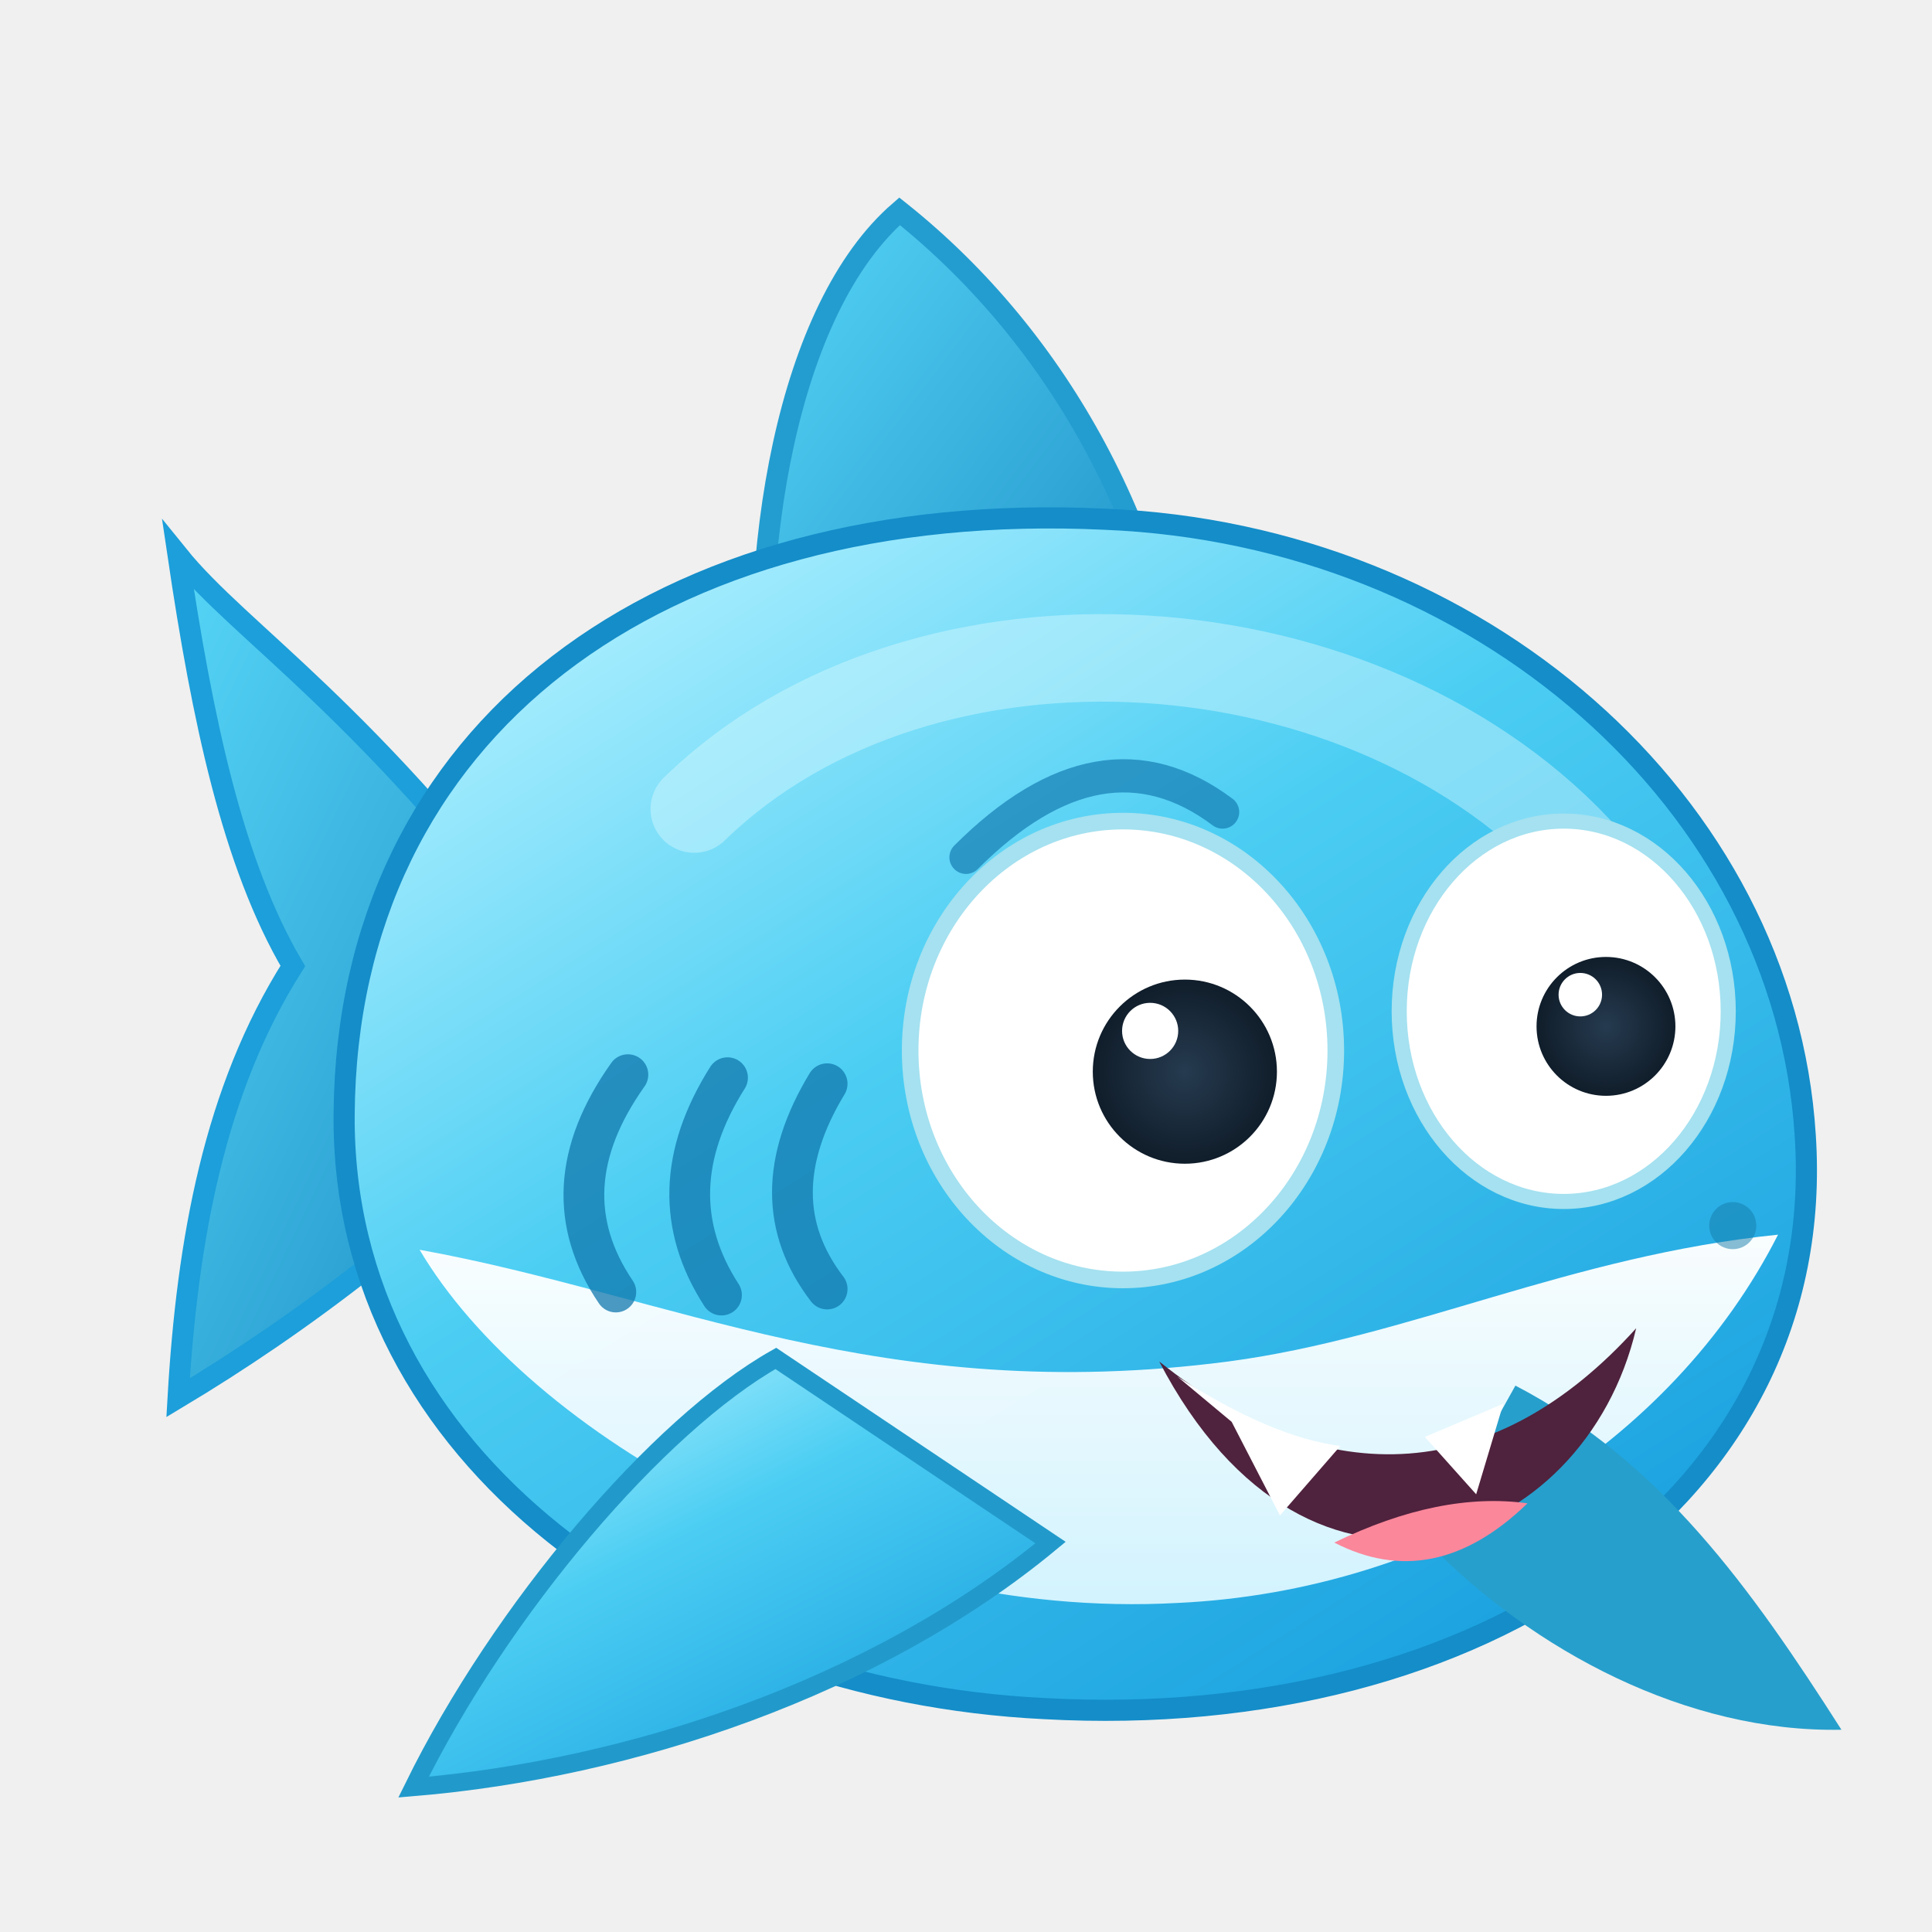
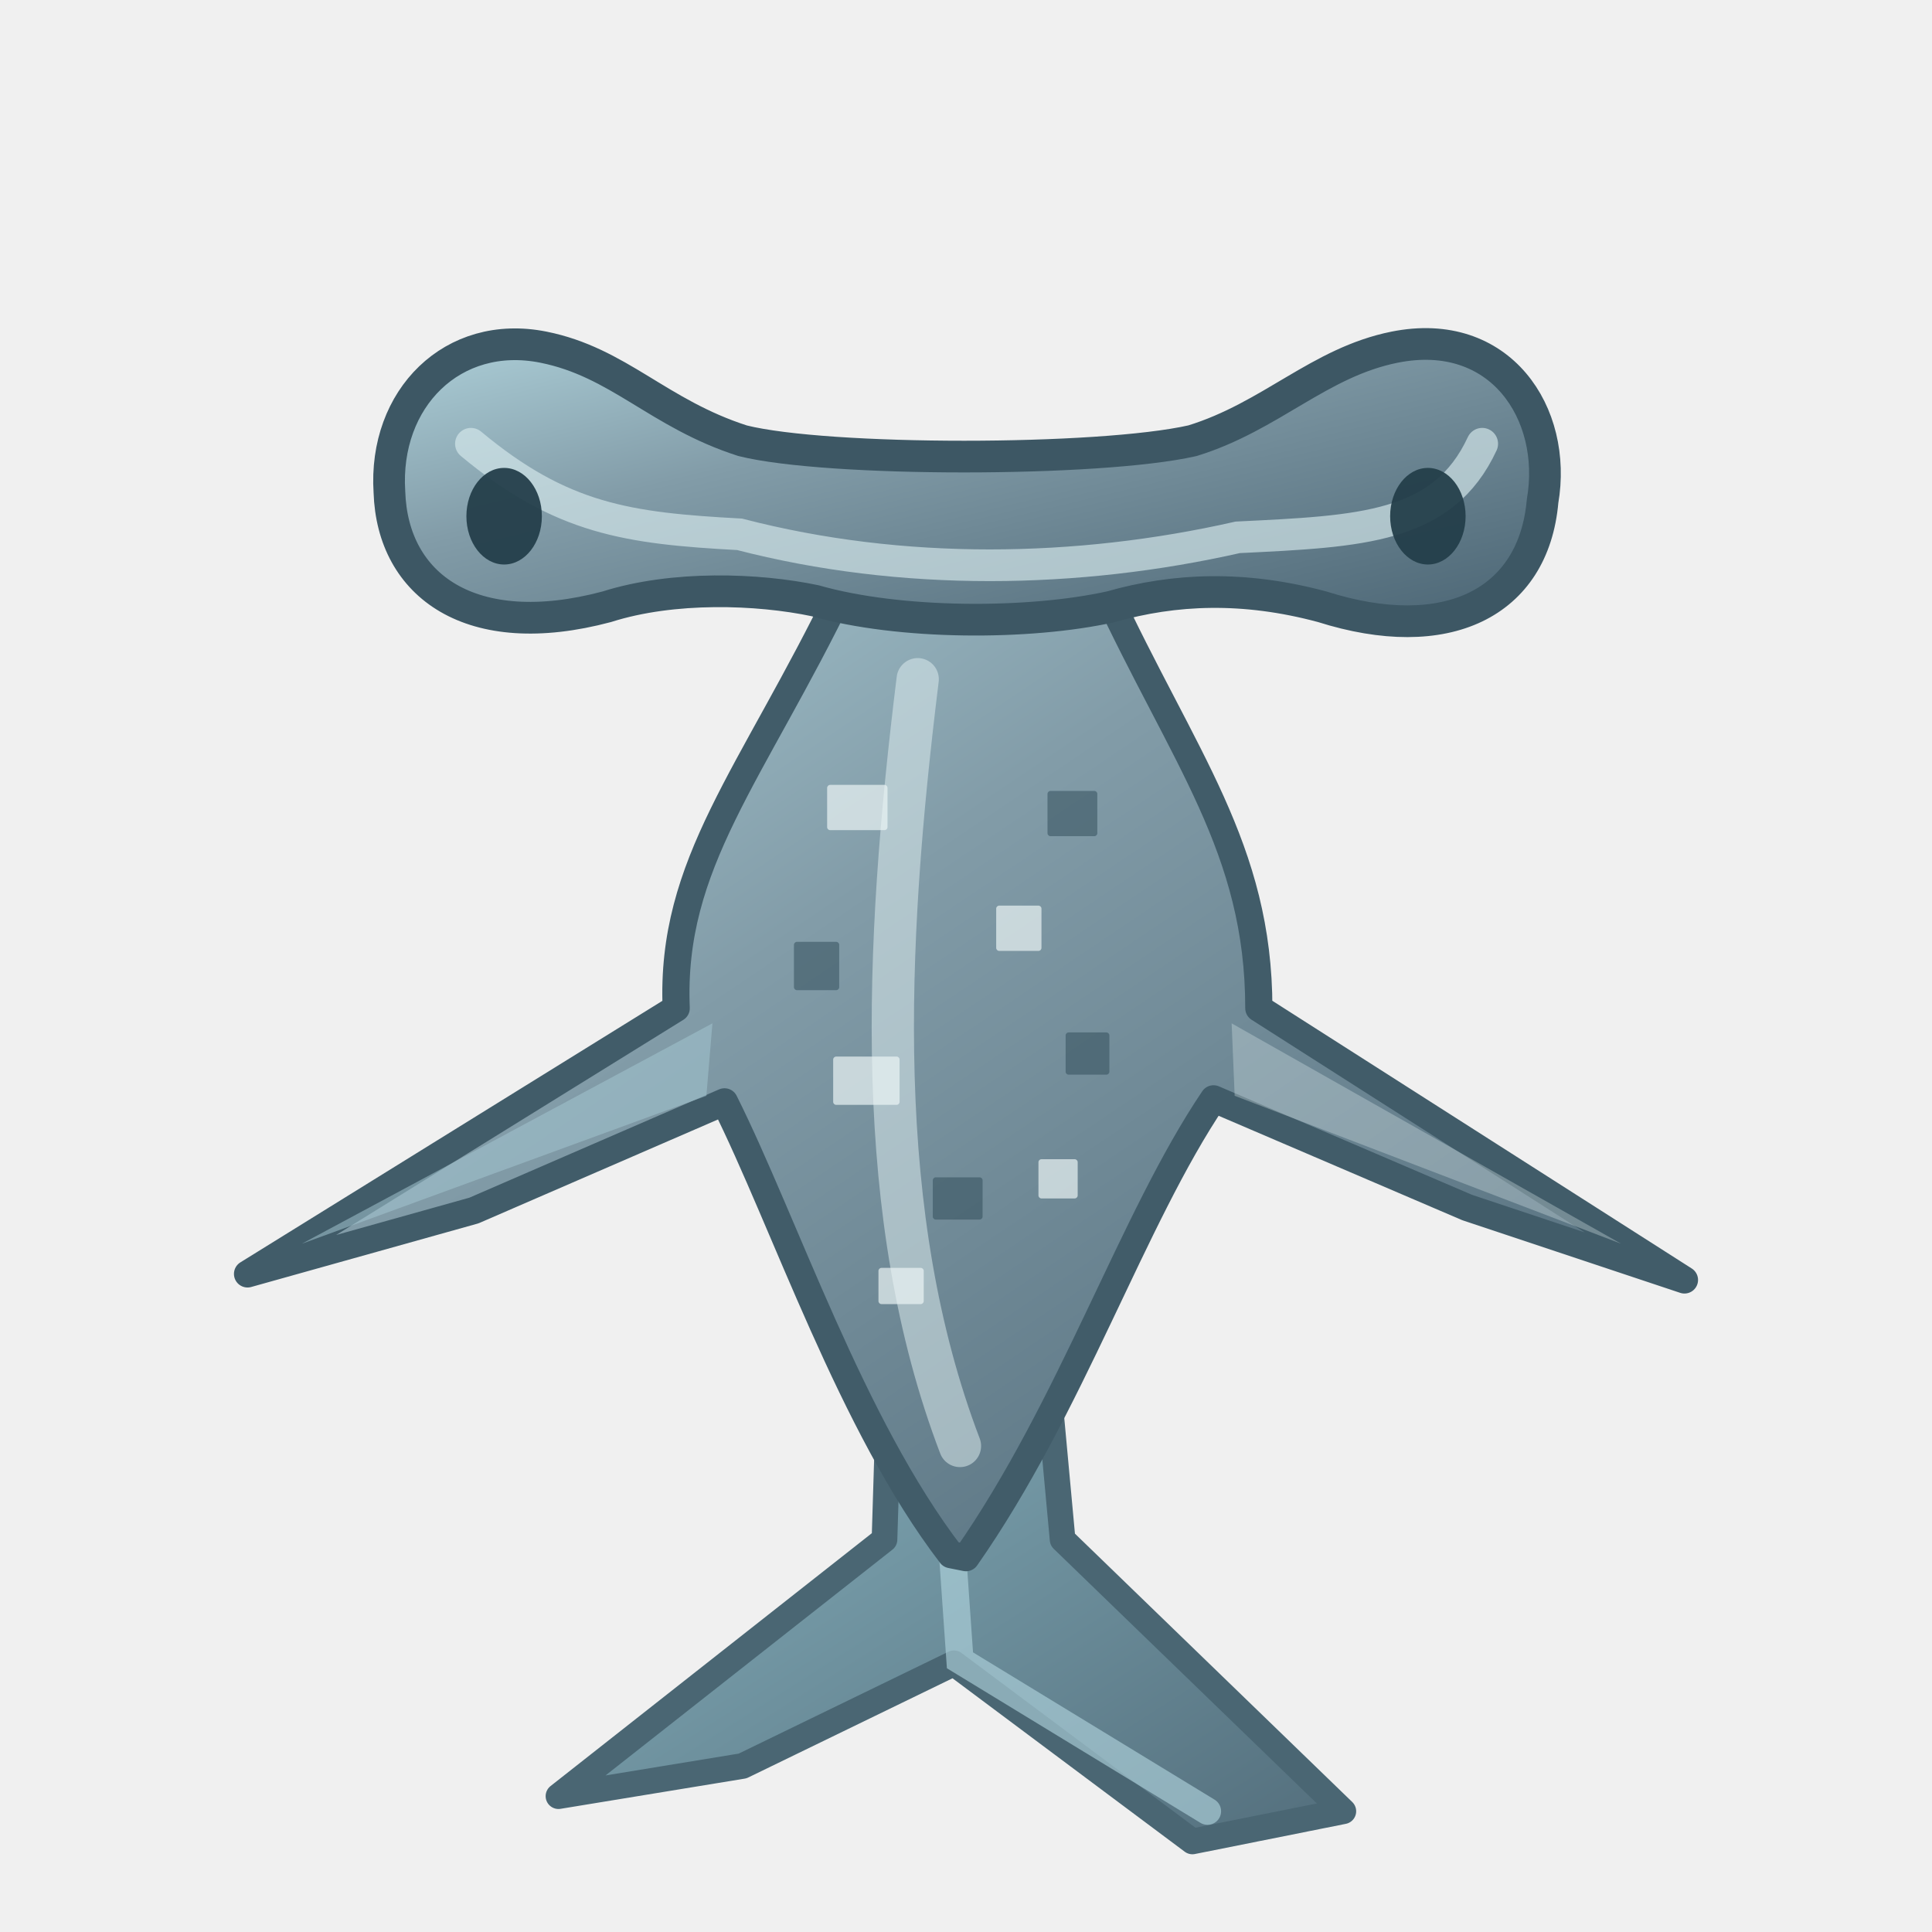
- <svg xmlns="http://www.w3.org/2000/svg" viewBox="0 0 64 64" role="img" aria-labelledby="shark-title">
+ <svg xmlns="http://www.w3.org/2000/svg" viewBox="0 0 64 64" role="img" aria-labelledby="title">
  <defs>
-     <linearGradient id="blue" x1=".14" y1=".05" x2=".86" y2="1" gradientUnits="objectBoundingBox">
-       <stop id="light" offset="0" stop-color="#b0f0ff" />
-       <stop id="mid" offset=".38" stop-color="#4ccef3" />
-       <stop id="dark" offset="1" stop-color="#159cdd" />
+     <linearGradient id="body-shade" x1="0" x2="1" y1="0" y2="1">
+       <stop offset="0" stop-color="#adcfd8" />
+       <stop offset=".37" stop-color="#829ca8" />
+       <stop offset="1" stop-color="#4b6574" />
    </linearGradient>
-     <linearGradient id="fin" x1="0" y1="0" x2="1" y2="1">
-       <stop stop-color="#57d6f7" />
-       <stop offset="1" stop-color="#1687c1" />
+     <linearGradient id="fin-shade" x1="0" x2="1" y1="0" y2="1">
+       <stop offset="0" stop-color="#89b4c0" />
+       <stop offset="1" stop-color="#536e7c" />
    </linearGradient>
-     <linearGradient id="belly" x1="0" y1="0" x2="0" y2="1">
-       <stop stop-color="#ffffff" />
-       <stop offset="1" stop-color="#d7f5ff" />
-     </linearGradient>
-     <radialGradient id="iris">
-       <stop stop-color="#263b50" />
-       <stop offset="1" stop-color="#101d2a" />
-     </radialGradient>
  </defs>
  <g id="shark">
-     <path d="M18.5 32C12.2 23.5 8 21 5.9 18.4c.8 5.4 1.8 10.2 3.8 13.6-2.6 4.1-3.5 9.1-3.8 14.3 4-2.4 8.5-5.7 13.4-10.8Z" fill="url(#fin)" stroke="#1c9fda" stroke-width=".7" />
-     <path d="M25.4 25.6C24.7 18.2 26.1 10.2 29.8 7c5.4 4.3 8.8 10.8 9.5 17.6Z" fill="url(#fin)" stroke="#239dd0" stroke-width=".7" />
-     <path d="M11.4 36.9C11.5 24.2 21.8 16.5 36.6 17.2c12.4.5 22.5 9.4 23.2 20.4.8 12-10.7 19.8-25.2 19C22.3 56 11.3 48.3 11.4 36.9Z" fill="url(#blue)" stroke="#148dc9" stroke-width=".7" />
-     <path d="M23 26.8C30.6 19.4 45.4 20.4 52.6 28.5" fill="none" stroke="#dbfaff" stroke-width="2.9" stroke-linecap="round" opacity=".42" />
-     <path d="M13.9 41.4C17.5 47.5 28.1 53.7 39 53.1c8.7-.4 16.4-5.3 19.9-12.2-6.9.7-12.2 3.4-18.2 4.2-11.5 1.5-18.5-2.2-26.8-3.7Z" fill="url(#belly)" opacity=".97" />
-     <path d="M25.7 45c-3.9 2.2-9.1 8.3-12 14.2 7.2-.6 15.3-3.3 21.1-8.1Z" fill="url(#blue)" stroke="#219acb" stroke-width=".6" />
-     <path d="M50.2 45.9c4.8 2.5 7.8 6.7 10.8 11.4-5.1.1-10.2-2.6-13.7-6.2Z" fill="#279fcc" />
-     <g fill="none" stroke="#1078ae" stroke-width="1.35" stroke-linecap="round" opacity=".75">
-       <path d="M20.8 35.6q-2.7 3.8-.4 7.2" />
-       <path d="M24.1 35.7q-2.4 3.8-.2 7.2" />
-       <path d="M27.4 35.9q-2.3 3.8 0 6.8" />
+     <g id="tail">
+       <path d="M29.5 44.5 29.3 51 18.5 59.5 24.6 58.5 31.6 55.1 39.5 61 44.5 60 35.2 51 34.6 44.5Z" fill="url(#fin-shade)" stroke="#4a6673" stroke-width=".85" stroke-linejoin="round" />
+       <path d="M31.5 50.7 31.8 55 40 60" fill="none" stroke="#b2d5de" stroke-width=".9" stroke-linecap="round" opacity=".62" />
    </g>
-     <g id="eyes">
-       <ellipse id="white-left" cx="37.2" cy="34.8" rx="7.05" ry="7.6" fill="#ffffff" stroke="#a5e1f0" stroke-width=".55" />
-       <ellipse id="white-right" cx="51.8" cy="33.5" rx="5.45" ry="6.3" fill="#ffffff" stroke="#a5e1f0" stroke-width=".5" />
-       <circle id="pupil-left" cx="39.25" cy="35.5" r="3.05" fill="url(#iris)" />
-       <circle id="pupil-right" cx="53.2" cy="34.0" r="2.3" fill="url(#iris)" />
-       <circle id="spark-left" cx="38.1" cy="34.15" r=".93" fill="white" />
-       <circle id="spark-right" cx="52.35" cy="32.95" r=".72" fill="white" />
+     <path d="M27.9 19.5 C24.9 25.7 22.2 28.6 22.4 33.4 L8.2 42.2 15.7 40.1 24 36.5 C26 40.5 28.2 47.2 31.5 51.5 L32 51.6 C35.5 46.6 37.5 40.4 40.2 36.4 L48.6 40 55.8 42.4 41.7 33.4 C41.7 28.1 39.2 25.1 36.6 19.5Z" fill="url(#body-shade)" stroke="#415c69" stroke-width=".9" stroke-linejoin="round" />
+     <path d="M30.4 22.5 C29.3 31.4 28.9 40.3 31.8 47.9" fill="none" stroke="#dfedf0" stroke-width="1.4" stroke-linecap="round" opacity=".52" />
+     <path d="M23.6 33.9 10 41.2 23.4 36.3" fill="#a3c5cf" opacity=".55" />
+     <path d="M40.8 33.9 53.7 41.2 40.9 36.3" fill="#d6e6e9" opacity=".34" />
+     <path d="M27 19.9 C25.1 19.5 22.3 19.4 20.1 20.1 C15.6 21.3 13 19.4 12.9 16.3 C12.7 13.2 15 10.9 18 11.5 C20.5 12 21.8 13.7 24.6 14.6 C27.4 15.3 36.4 15.3 39.5 14.6 C42.1 13.8 43.7 12 46.2 11.5 C49.7 10.8 51.6 13.7 51.1 16.6 C50.8 20 47.9 21.4 43.8 20.1 C41.2 19.4 38.9 19.5 36.8 20.1 C34.1 20.7 29.8 20.7 27 19.9Z" fill="url(#body-shade)" stroke="#3d5764" stroke-width="1.05" stroke-linejoin="round" />
+     <path d="M15.6 14.7 C18.6 17.2 20.8 17.5 24.5 17.7 C29.9 19.1 35.7 19 41 17.8 C45.1 17.6 47.8 17.5 49.1 14.7" fill="none" stroke="#d5e8ec" stroke-width="1.05" stroke-linecap="round" opacity=".67" />
+     <ellipse cx="16.7" cy="17.1" rx="1.25" ry="1.6" fill="#233e49" opacity=".94" />
+     <ellipse cx="47.3" cy="17.1" rx="1.25" ry="1.6" fill="#233e49" opacity=".94" />
+     <g fill="#edf6f6" opacity=".68">
+       <rect x="27.4" y="26" width="2" height="1.5" rx=".1" />
+       <rect x="33" y="30" width="1.5" height="1.5" rx=".1" />
+       <rect x="27.6" y="35" width="2.2" height="1.6" rx=".1" />
+       <rect x="34.4" y="38.4" width="1.3" height="1.3" rx=".1" />
+       <rect x="29.1" y="42" width="1.5" height="1.2" rx=".1" />
    </g>
-     <path d="M32 28.4q4.5-4.5 8.5-1.5" fill="none" stroke="#147db3" stroke-width="1.1" stroke-linecap="round" opacity=".7" />
-     <path d="M38.4 45.1c5.6 4.5 11.2 4 15.8-1.1-1.7 7.3-10.8 10.7-15.8 1.1Z" fill="#4f223d" />
-     <path d="M39 45.6q3.1 2 5.4 2.3l-2 2.3-1.6-3.1ZM47.2 47.6l2.6-1.1-.9 3Z" fill="white" />
-     <path d="M44.2 51.1q3.5-1.7 6.4-1.3-3.1 3-6.4 1.3Z" fill="#fb879b" />
-     <circle cx="57.4" cy="40.6" r=".78" fill="#147baa" opacity=".5" />
+     <g fill="#314e5b" opacity=".54">
+       <rect x="34.7" y="26.2" width="1.65" height="1.5" rx=".1" />
+       <rect x="26.3" y="31.2" width="1.5" height="1.6" rx=".1" />
+       <rect x="35.3" y="34.2" width="1.45" height="1.4" rx=".1" />
+       <rect x="30.9" y="39" width="1.65" height="1.4" rx=".1" />
+     </g>
  </g>
</svg>
